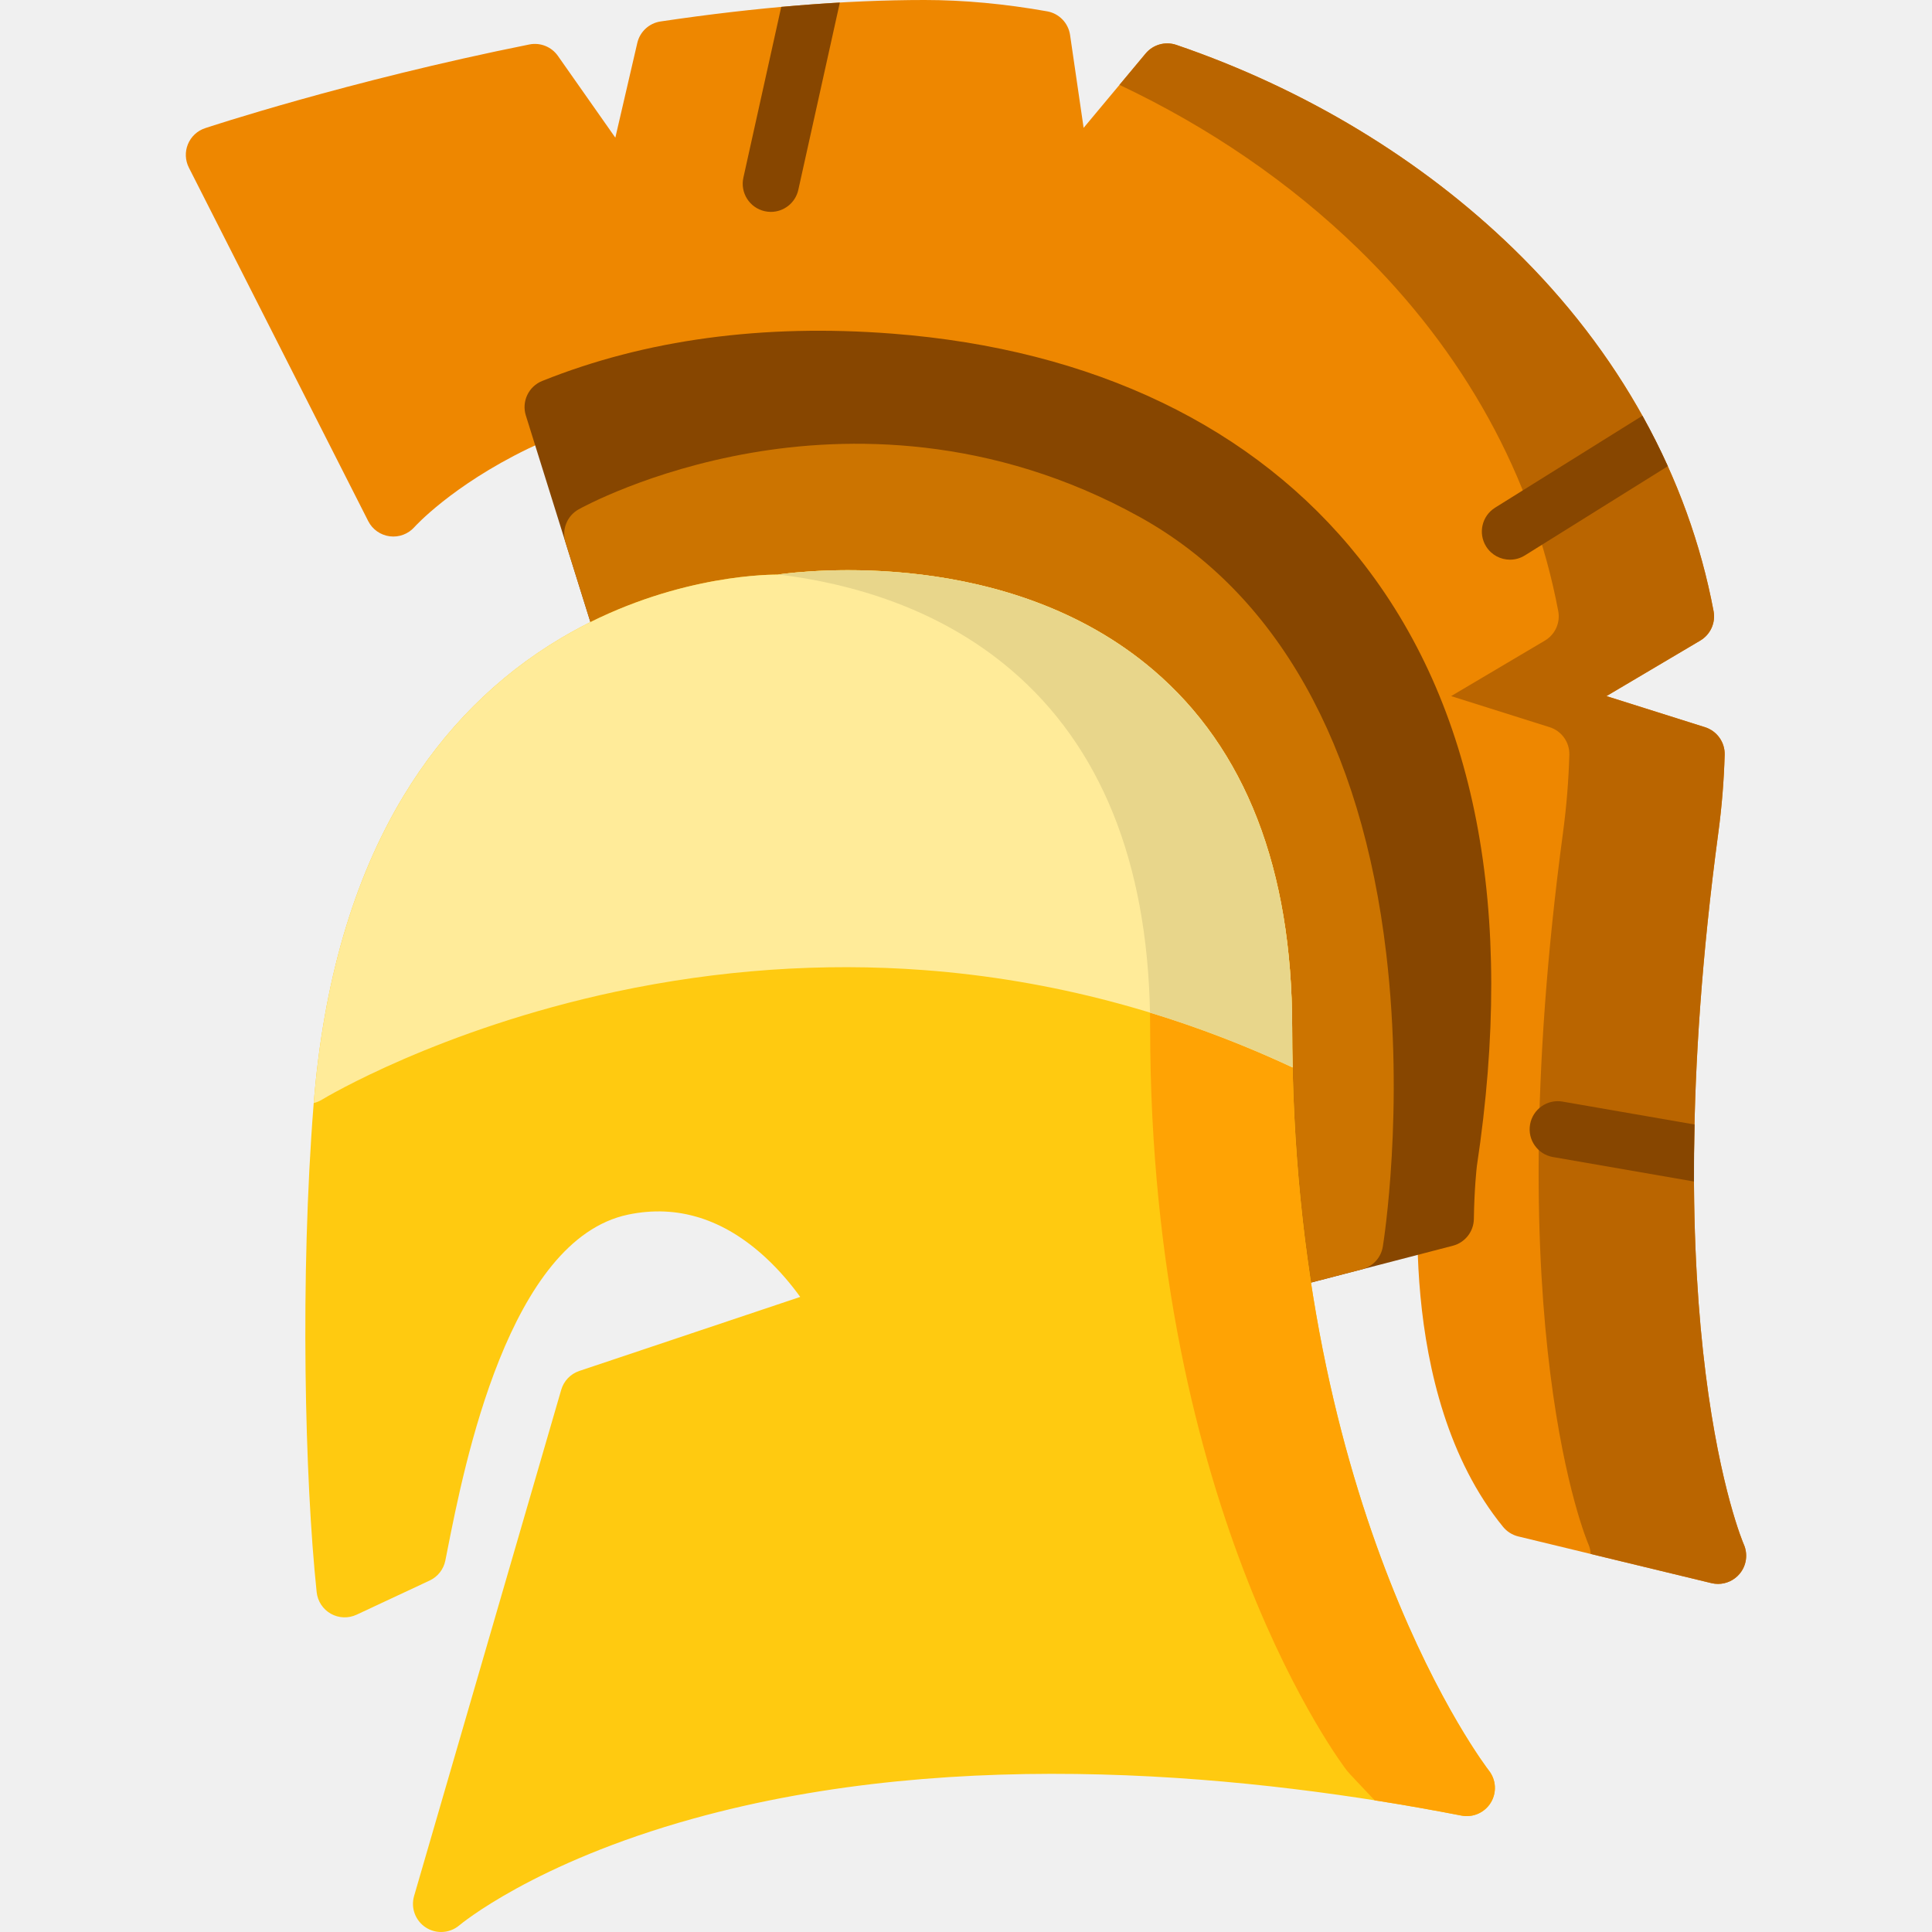
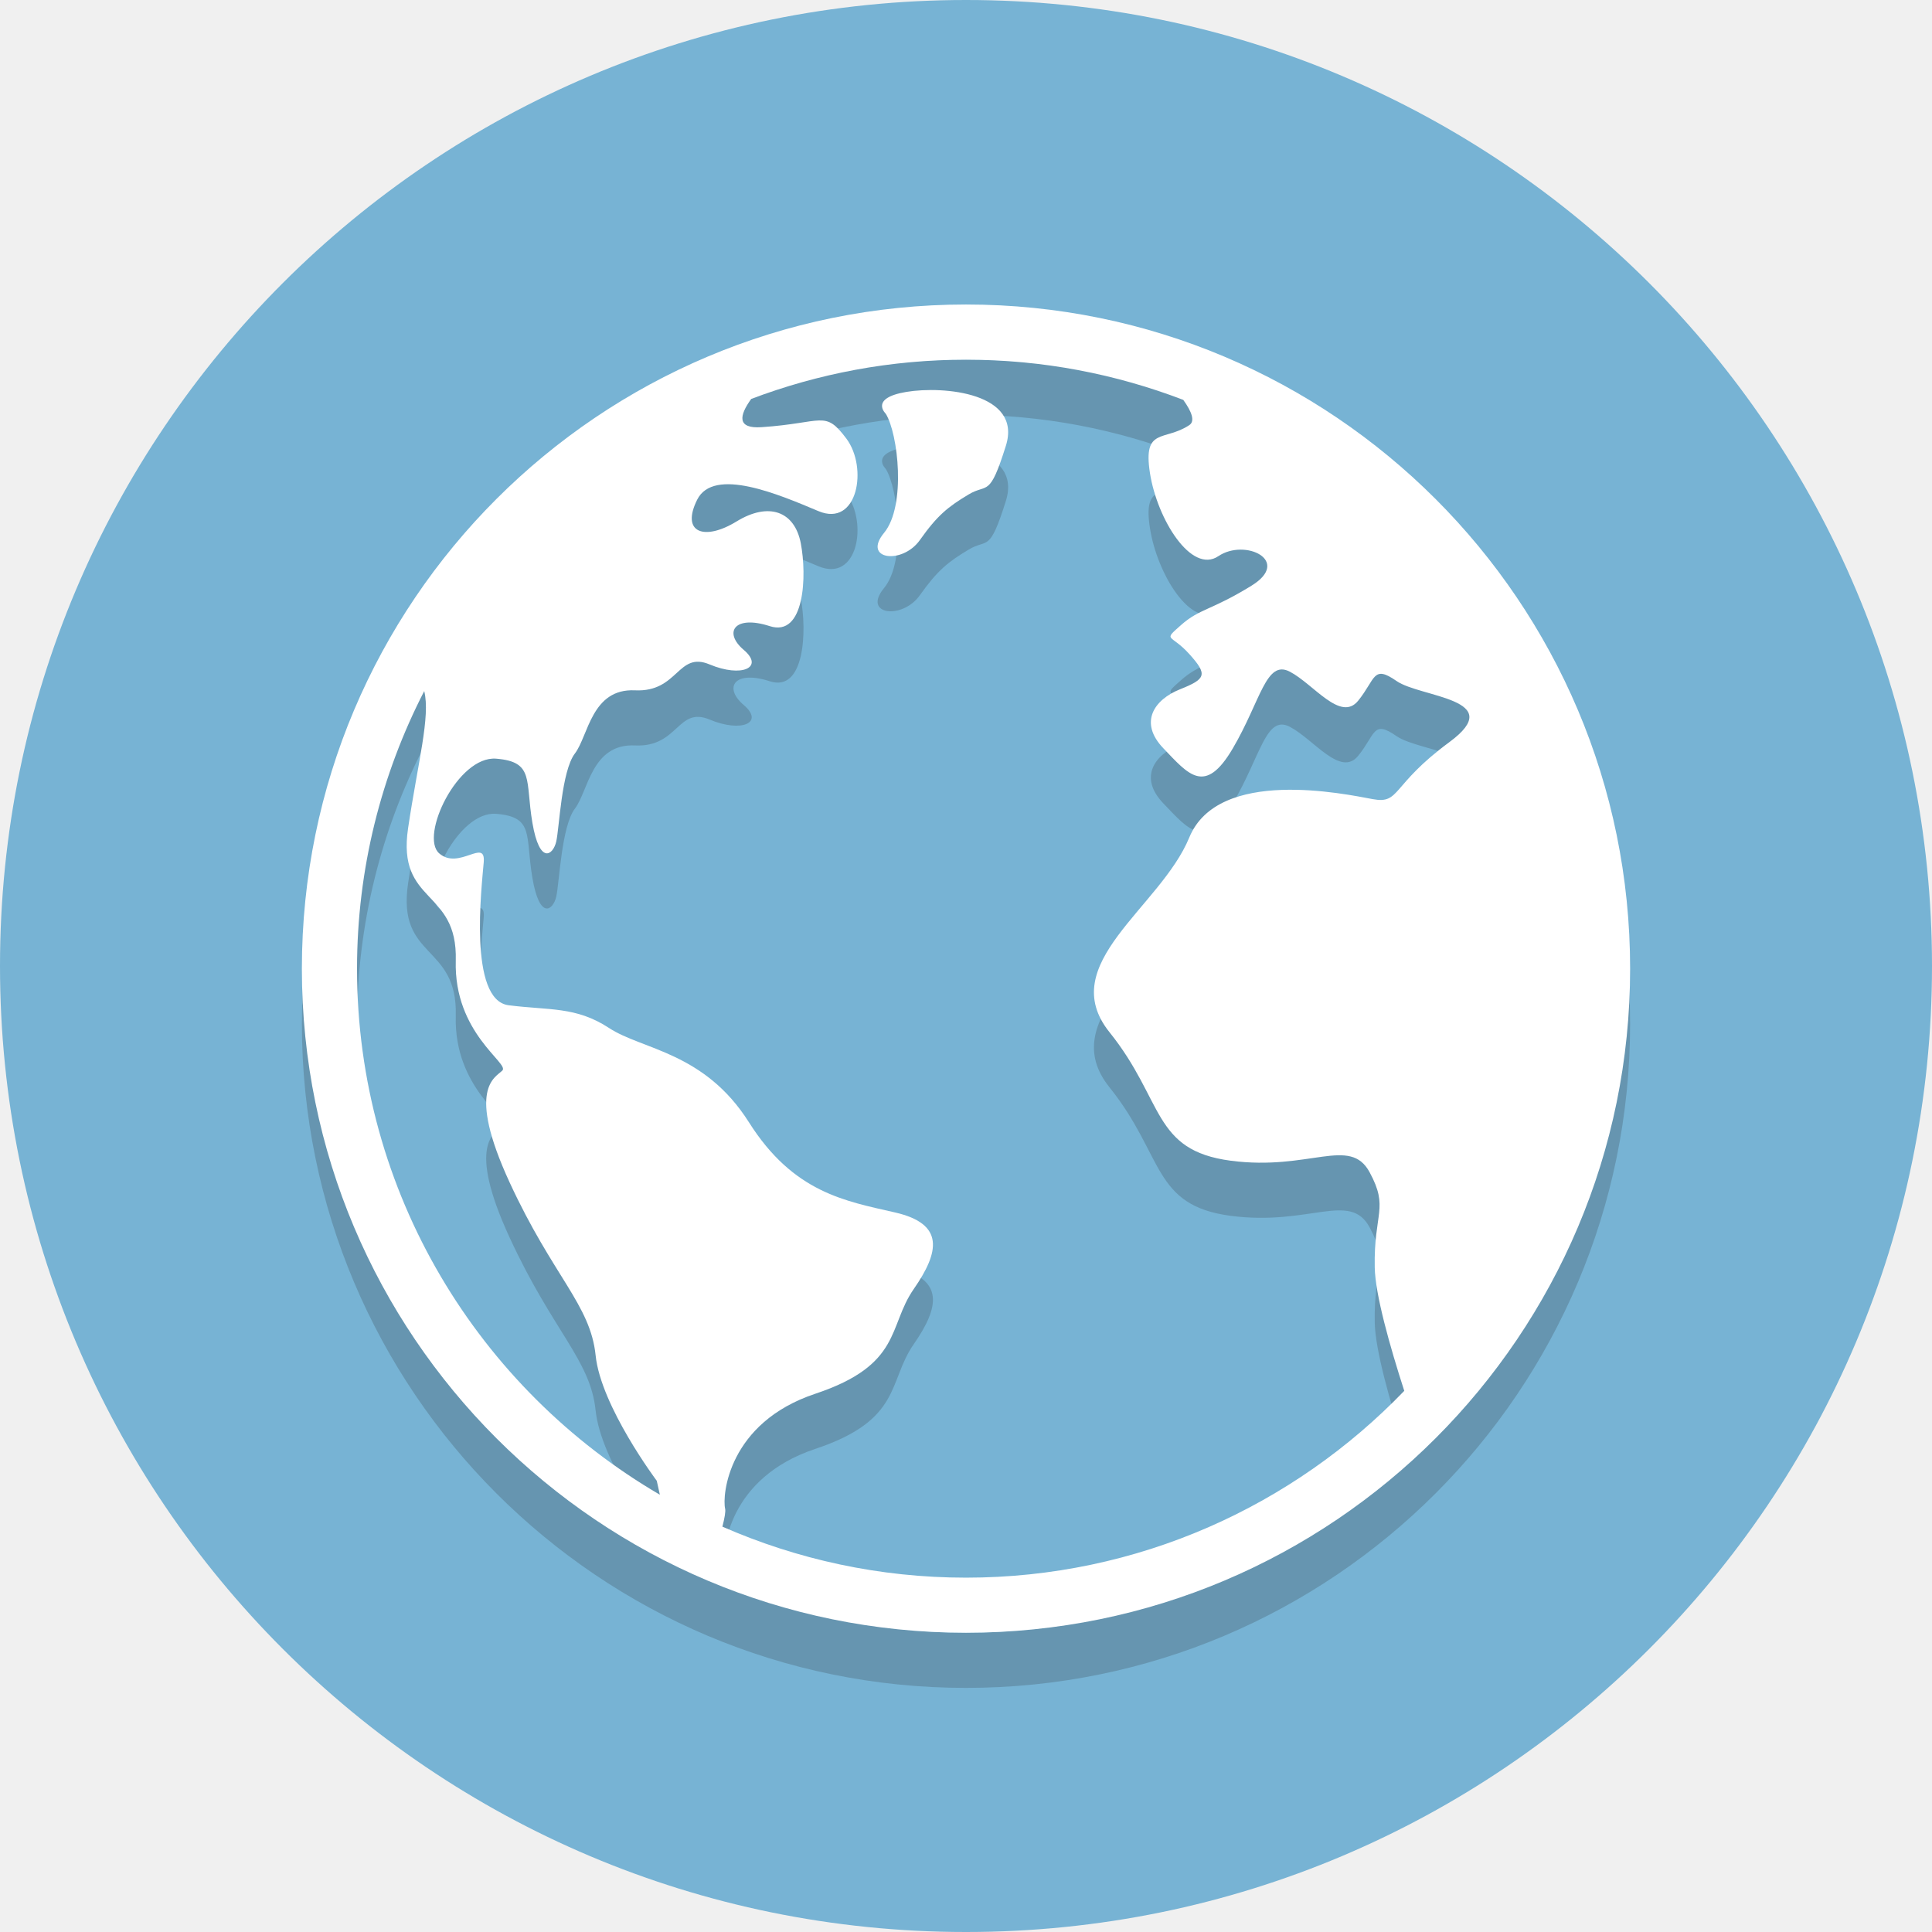
- <svg xmlns="http://www.w3.org/2000/svg" version="1.1" id="Layer_1" x="0px" y="0px" viewBox="0 0 512 512" style="enable-background:new 0 0 512 512;" xml:space="preserve">
-   <path style="fill:#EE8700;" d="M462.111,409.247c-0.247-0.554-24.418-56.953-6.728-188.655c0.914-6.802,1.476-13.716,1.673-20.549  c0.096-3.331-2.031-6.321-5.21-7.325l-26.124-8.244l24.865-14.718c2.699-1.597,4.109-4.713,3.53-7.794  c-6.699-35.63-25.019-68.825-52.978-95.996c-24.428-23.741-55.34-42.436-89.397-54.066c-2.921-0.997-6.157-0.092-8.135,2.28  L287.17,33.883l-3.591-24.614c-0.464-3.18-2.913-5.704-6.076-6.265C266.262,1.01,255.339,0,245.033,0  c-21.042,0-44.585,1.913-69.975,5.688c-3.03,0.45-5.475,2.708-6.167,5.691l-5.82,25.104l-15.222-21.672  c-1.699-2.421-4.671-3.609-7.568-3.025C92.01,21.47,54.71,33.85,54.339,33.973c-2.056,0.687-3.713,2.235-4.536,4.242  c-0.823,2.005-0.732,4.271,0.249,6.204l47.539,93.697c1.116,2.2,3.258,3.694,5.703,4.011c2.45,0.315,4.901-0.609,6.538-2.454  c0.096-0.108,9.819-10.9,30.019-20.721c18.664-9.074,50.38-19.15,95.464-15.669c34.196,2.645,81.599,14.149,113.23,53.936  c28.278,35.569,37.725,85.921,28.078,149.658c-0.01,0.062-0.018,0.125-0.026,0.188c-0.315,2.511-7.377,61.919,21.736,97.572  c1.029,1.261,2.443,2.149,4.024,2.533l51.197,12.375c0.578,0.14,1.162,0.208,1.74,0.208c2.184,0,4.295-0.968,5.733-2.693  C462.848,414.88,463.264,411.843,462.111,409.247z" />
-   <path style="fill:#BA6500;" d="M462.111,409.247c-0.247-0.554-24.418-56.953-6.728-188.655c0.914-6.802,1.476-13.716,1.673-20.549  c0.096-3.331-2.031-6.321-5.21-7.325l-26.124-8.244l24.865-14.718c2.699-1.597,4.109-4.713,3.53-7.794  c-6.699-35.63-25.019-68.825-52.978-95.996c-24.428-23.741-55.34-42.436-89.397-54.066c-2.921-0.997-6.157-0.092-8.135,2.28  l-6.934,8.311c23.732,11.21,45.286,25.965,63.303,43.476c27.959,27.171,46.277,60.366,52.977,95.996  c0.579,3.082-0.831,6.197-3.53,7.794l-24.864,14.718l26.124,8.244c3.179,1.003,5.305,3.993,5.209,7.325  c-0.196,6.833-0.758,13.746-1.672,20.549c-17.69,131.702,6.481,188.1,6.728,188.655c0.366,0.824,0.556,1.693,0.611,2.565  l31.995,7.734c0.578,0.14,1.162,0.208,1.74,0.208c2.184,0,4.295-0.968,5.733-2.693C462.848,414.88,463.264,411.843,462.111,409.247z  " />
-   <g>
-     <path style="fill:#874600;" d="M414.104,291.936c-4.062-0.705-7.918,2.014-8.622,6.071c-0.704,4.057,2.014,7.917,6.071,8.621   l37.37,6.486c-0.024-4.84,0.019-9.877,0.137-15.112L414.104,291.936z" />
-     <path style="fill:#874600;" d="M207.037,1.828L197.005,47.08c-0.891,4.021,1.645,8.002,5.665,8.893   c0.544,0.12,1.086,0.179,1.621,0.179c3.419,0,6.501-2.369,7.273-5.844l11.003-49.632C217.5,0.967,212.325,1.349,207.037,1.828z" />
-     <path style="fill:#874600;" d="M404.11,147.189l37.874-23.637c-2.044-4.532-4.291-8.993-6.732-13.376l-39.038,24.363   c-3.494,2.179-4.558,6.779-2.379,10.273c1.414,2.267,3.845,3.51,6.333,3.51C401.517,148.321,402.882,147.956,404.11,147.189z" />
-     <path style="fill:#874600;" d="M360.219,147.94c-27.682-34.821-70.476-55.403-123.752-59.523   c-34.244-2.649-65.454,1.571-92.776,12.542c-3.61,1.449-5.498,5.43-4.338,9.144l19.064,61.004c0.63,2.013,2.083,3.667,4,4.55   c1.916,0.88,4.118,0.91,6.057,0.079c20.472-8.785,37.761-8.56,37.911-8.545c0.442,0.006,0.906-0.02,1.351-0.089   c0.529-0.084,53.397-7.973,88.283,21.864c20.907,17.882,31.507,45.952,31.507,83.434c0,21.462,1.4,42.648,4.162,62.969   c0.287,2.112,1.464,4.001,3.235,5.188c1.24,0.832,2.689,1.264,4.154,1.264c0.626,0,1.256-0.079,1.874-0.24l44.058-11.444   c3.249-0.843,5.533-3.754,5.581-7.109c0.115-7.942,0.717-13.337,0.798-14.033C401.65,241.048,391.164,186.863,360.219,147.94z" />
+ <svg xmlns="http://www.w3.org/2000/svg" enable-background="new 0 0 64 64" height="64px" version="1.1" viewBox="0 0 64 64" width="64px" xml:space="preserve">
+   <g id="Layer_1">
+     <g>
+       <circle cx="32" cy="32" fill="#77B3D4" r="32" />
+     </g>
+     <g opacity="0.2">
+       <g>
+         <path d="M32,11.914c-12.15,0-22,9.85-22,22s9.85,22,22,22c12.15,0,22-9.85,22-22S44.15,11.914,32,11.914z      M14.053,24.72c0.21,0.844-0.21,2.36-0.534,4.538c-0.378,2.54,1.647,1.991,1.579,4.393s1.785,3.398,1.544,3.638     c-0.24,0.24-1.201,0.583,0.24,3.707c1.441,3.123,2.677,4.05,2.849,5.731c0.172,1.682,2.025,4.153,2.025,4.153l0.103,0.462     c-5.994-3.501-10.032-10-10.032-17.428C11.827,30.603,12.634,27.479,14.053,24.72z M24.021,51.806     c-0.103-0.446,0.103-2.849,2.986-3.809c2.883-0.961,2.402-2.231,3.26-3.466c0.858-1.235,1.03-2.162-0.618-2.54     c-1.647-0.378-3.363-0.652-4.839-2.986c-1.476-2.334-3.535-2.402-4.633-3.123c-1.098-0.721-1.991-0.583-3.329-0.755     c-1.338-0.172-0.892-3.912-0.824-4.736c0.069-0.824-0.824,0.275-1.476-0.296c-0.652-0.571,0.618-3.239,1.888-3.136     c1.27,0.103,0.961,0.721,1.201,2.128c0.24,1.407,0.686,1.064,0.789,0.618c0.103-0.446,0.172-2.334,0.618-2.917     s0.549-2.162,1.991-2.094c1.441,0.069,1.407-1.304,2.471-0.858c1.064,0.446,1.819,0.103,1.133-0.48     c-0.686-0.583-0.309-1.167,0.858-0.789c1.167,0.378,1.235-1.682,1.03-2.746c-0.206-1.064-1.064-1.373-2.128-0.721     c-1.064,0.652-1.853,0.378-1.304-0.721c0.549-1.098,2.711-0.172,4.015,0.378c1.304,0.549,1.647-1.441,0.927-2.402     c-0.721-0.961-0.755-0.515-2.814-0.378c-0.82,0.055-0.736-0.386-0.338-0.936c2.214-0.838,4.612-1.3,7.116-1.3     c2.535,0,4.96,0.474,7.197,1.332c0.282,0.394,0.396,0.704,0.2,0.835c-0.824,0.549-1.544,0.059-1.304,1.591     c0.24,1.532,1.373,3.352,2.265,2.751c0.892-0.601,2.437,0.154,1.098,0.978c-1.338,0.824-1.716,0.755-2.334,1.304     c-0.618,0.549-0.343,0.275,0.275,0.961c0.618,0.686,0.549,0.824-0.309,1.167c-0.858,0.343-1.373,1.098-0.549,1.956     c0.824,0.858,1.373,1.579,2.299,0c0.927-1.579,1.098-2.951,1.888-2.54c0.789,0.412,1.682,1.682,2.265,0.961     c0.583-0.721,0.48-1.201,1.27-0.652c0.789,0.549,3.707,0.583,1.75,2.025c-1.956,1.441-1.613,2.059-2.54,1.888     c-0.927-0.172-5.114-1.064-6.075,1.27c-0.961,2.334-4.462,4.187-2.643,6.452c1.819,2.265,1.407,3.912,4.015,4.256     c2.608,0.343,3.947-0.824,4.599,0.378s0.137,1.339,0.172,3.157c0.017,0.902,0.498,2.601,0.978,4.089     c-3.672,3.81-8.821,6.188-14.518,6.188c-2.868,0-5.597-0.606-8.07-1.69C24.004,52.113,24.042,51.897,24.021,51.806z" fill="#231F20" />
+       </g>
+       <g>
+         <path d="M32.086,18.207c0.632-0.38,0.686,0.137,1.235-1.613c0.549-1.75-2.059-1.991-3.295-1.785     c-1.235,0.206-0.686,0.721-0.686,0.721c0.412,0.652,0.684,3.054-0.053,3.947c-0.736,0.892,0.602,1.064,1.185,0.24     C31.057,18.893,31.402,18.618,32.086,18.207z" fill="#231F20" />
+       </g>
+     </g>
+     <g>
+       <g>
+         <path d="M32,10.087c-12.15,0-22,9.85-22,22s9.85,22,22,22c12.15,0,22-9.85,22-22S44.15,10.087,32,10.087z      M14.053,22.893c0.21,0.844-0.21,2.36-0.534,4.538c-0.378,2.54,1.647,1.991,1.579,4.393s1.785,3.398,1.544,3.638     c-0.24,0.24-1.201,0.583,0.24,3.707c1.441,3.123,2.677,4.05,2.849,5.731c0.172,1.682,2.025,4.153,2.025,4.153l0.103,0.462     c-5.994-3.501-10.032-10-10.032-17.428C11.827,28.776,12.634,25.652,14.053,22.893z M24.021,49.979     c-0.103-0.446,0.103-2.849,2.986-3.809c2.883-0.961,2.402-2.231,3.26-3.466c0.858-1.235,1.03-2.162-0.618-2.54     c-1.647-0.378-3.363-0.652-4.839-2.986c-1.476-2.334-3.535-2.402-4.633-3.123c-1.098-0.721-1.991-0.583-3.329-0.755     c-1.338-0.172-0.892-3.912-0.824-4.736c0.069-0.824-0.824,0.275-1.476-0.296c-0.652-0.571,0.618-3.239,1.888-3.136     c1.27,0.103,0.961,0.721,1.201,2.128c0.24,1.407,0.686,1.064,0.789,0.618c0.103-0.446,0.172-2.334,0.618-2.917     c0.446-0.583,0.549-2.162,1.991-2.093c1.441,0.069,1.407-1.304,2.471-0.858c1.064,0.446,1.819,0.103,1.133-0.48     c-0.686-0.583-0.309-1.167,0.858-0.789c1.167,0.378,1.235-1.682,1.03-2.746c-0.206-1.064-1.064-1.373-2.128-0.721     c-1.064,0.652-1.853,0.378-1.304-0.721c0.549-1.098,2.711-0.172,4.015,0.378c1.304,0.549,1.647-1.441,0.927-2.402     c-0.721-0.961-0.755-0.515-2.814-0.378c-0.82,0.055-0.736-0.386-0.338-0.936c2.214-0.838,4.612-1.3,7.116-1.3     c2.535,0,4.96,0.474,7.197,1.332c0.282,0.394,0.396,0.704,0.2,0.835c-0.824,0.549-1.544,0.059-1.304,1.591     c0.24,1.532,1.373,3.352,2.265,2.751c0.892-0.601,2.437,0.154,1.098,0.978c-1.338,0.824-1.716,0.755-2.334,1.304     c-0.618,0.549-0.343,0.275,0.275,0.961c0.618,0.686,0.549,0.824-0.309,1.167c-0.858,0.343-1.373,1.098-0.549,1.956     c0.824,0.858,1.373,1.579,2.299,0c0.927-1.579,1.098-2.951,1.888-2.54c0.789,0.412,1.682,1.682,2.265,0.961     c0.583-0.721,0.48-1.201,1.27-0.652c0.789,0.549,3.707,0.583,1.75,2.025c-1.956,1.441-1.613,2.059-2.54,1.888     c-0.927-0.172-5.114-1.064-6.075,1.27c-0.961,2.334-4.462,4.187-2.643,6.452c1.819,2.265,1.407,3.912,4.015,4.256     c2.608,0.343,3.947-0.824,4.599,0.378c0.652,1.201,0.137,1.339,0.172,3.157c0.017,0.902,0.498,2.601,0.978,4.089     c-3.672,3.81-8.821,6.188-14.518,6.188c-2.868,0-5.597-0.606-8.07-1.69C24.004,50.286,24.042,50.07,24.021,49.979z" fill="#FFFFFF" />
+       </g>
+       <g>
+         <path d="M32.086,16.38c0.632-0.38,0.686,0.137,1.235-1.613c0.549-1.75-2.059-1.991-3.295-1.785     c-1.235,0.206-0.686,0.721-0.686,0.721c0.412,0.652,0.684,3.054-0.053,3.947c-0.736,0.892,0.602,1.064,1.185,0.24     S31.402,16.791,32.086,16.38z" fill="#FFFFFF" />
+       </g>
+     </g>
  </g>
-   <path style="fill:#CC7400;" d="M367.379,252.816c-6.518-55.636-29.074-95.66-65.23-115.748  C262.572,115.081,224.282,115.65,199.13,120c-27.217,4.706-45.052,14.574-45.798,14.991c-3.076,1.723-4.525,5.365-3.474,8.73  l8.558,27.384c0.63,2.013,2.083,3.667,4,4.55c1.918,0.882,4.119,0.91,6.057,0.079c20.468-8.785,37.762-8.548,37.929-8.545  c0.441,0.007,0.894-0.021,1.332-0.089c0.529-0.084,53.397-7.973,88.282,21.864c20.907,17.882,31.507,45.952,31.507,83.434  c0,21.462,1.4,42.648,4.162,62.969c0.287,2.112,1.464,4.001,3.235,5.188c1.24,0.832,2.689,1.264,4.153,1.264  c0.627,0,1.256-0.079,1.874-0.24l20.032-5.203c2.863-0.743,5.015-3.109,5.487-6.028  C366.704,328.886,372.204,293.998,367.379,252.816z" />
-   <path style="fill:#FFCA10;" d="M394.571,469.218c-0.521-0.663-52.134-67.745-52.134-196.817c0-42.092-12.387-74.002-36.816-94.844  c-38.4-32.759-92.684-26.264-99.577-25.281c-4.656,0.006-30.285,0.804-57.232,16.744c-17.132,10.133-31.252,24.291-41.968,42.079  c-13.191,21.898-21.177,49.335-23.733,81.548c-3.625,45.679-2.337,99.622,0.81,129.3c0.254,2.397,1.65,4.522,3.75,5.707  c2.098,1.185,4.641,1.281,6.824,0.261l19.373-9.06c2.146-1.004,3.688-2.968,4.153-5.292l0.573-2.891  c4.442-22.481,16.244-82.198,47.883-88.79c13.081-2.727,25.366,1.137,36.515,11.477c3.779,3.505,6.82,7.218,9.074,10.337  l-58.543,19.619c-2.318,0.776-4.108,2.641-4.791,4.988l-38.997,134.171c-0.919,3.164,0.355,6.547,3.122,8.336  c1.235,0.798,2.641,1.19,4.041,1.19c1.736,0,3.467-0.604,4.854-1.787c0.192-0.164,19.722-16.536,61.923-28.248  c70.831-19.658,149.82-11.294,203.613-0.817c3.059,0.598,6.165-0.773,7.79-3.432C396.7,475.054,396.499,471.666,394.571,469.218z" />
-   <path style="fill:#FFA304;" d="M394.571,469.218c-0.521-0.663-52.134-67.745-52.134-196.817c0-42.092-12.387-74.002-36.816-94.844  c-38.056-32.466-91.705-26.378-99.373-25.31c19.259,2.335,42.491,8.892,61.736,25.31c24.429,20.841,36.816,52.752,36.816,94.844  c0,129.073,51.613,196.154,52.134,196.817c0.724,0.921,3.843,4.116,7.366,7.886c8.059,1.268,15.756,2.636,22.985,4.043  c3.059,0.598,6.165-0.773,7.79-3.432C396.7,475.054,396.499,471.666,394.571,469.218z" />
-   <path style="fill:#FFEB99;" d="M342.437,272.4c0-42.092-12.387-74.002-36.816-94.844c-38.4-32.759-92.684-26.264-99.577-25.281  c-4.656,0.006-30.285,0.804-57.232,16.744c-17.132,10.133-31.252,24.291-41.968,42.079c-13.146,21.823-21.118,49.149-23.703,81.219  c0.753-0.182,1.491-0.471,2.182-0.901c0.806-0.489,31.029-18.632,77.885-28.617c27.295-5.814,54.811-7.734,81.784-5.703  c33.527,2.526,66.351,11.204,97.566,25.793C342.483,279.437,342.437,275.946,342.437,272.4z" />
-   <path style="fill:#E8D68B;" d="M342.437,272.4c0-42.092-12.387-74.002-36.816-94.844c-38.056-32.466-91.704-26.378-99.372-25.31  c19.259,2.335,42.491,8.892,61.736,25.31c23.642,20.169,36.005,50.708,36.776,90.809c12.813,3.909,25.433,8.745,37.797,14.523l0,0  C342.483,279.437,342.437,275.946,342.437,272.4z" />
-   <g>
- </g>
-   <g>
- </g>
-   <g>
- </g>
-   <g>
- </g>
-   <g>
- </g>
-   <g>
- </g>
-   <g>
- </g>
-   <g>
- </g>
-   <g>
- </g>
-   <g>
- </g>
-   <g>
- </g>
-   <g>
- </g>
-   <g>
- </g>
-   <g>
- </g>
-   <g>
- </g>
+   <g id="Layer_2" />
</svg>
